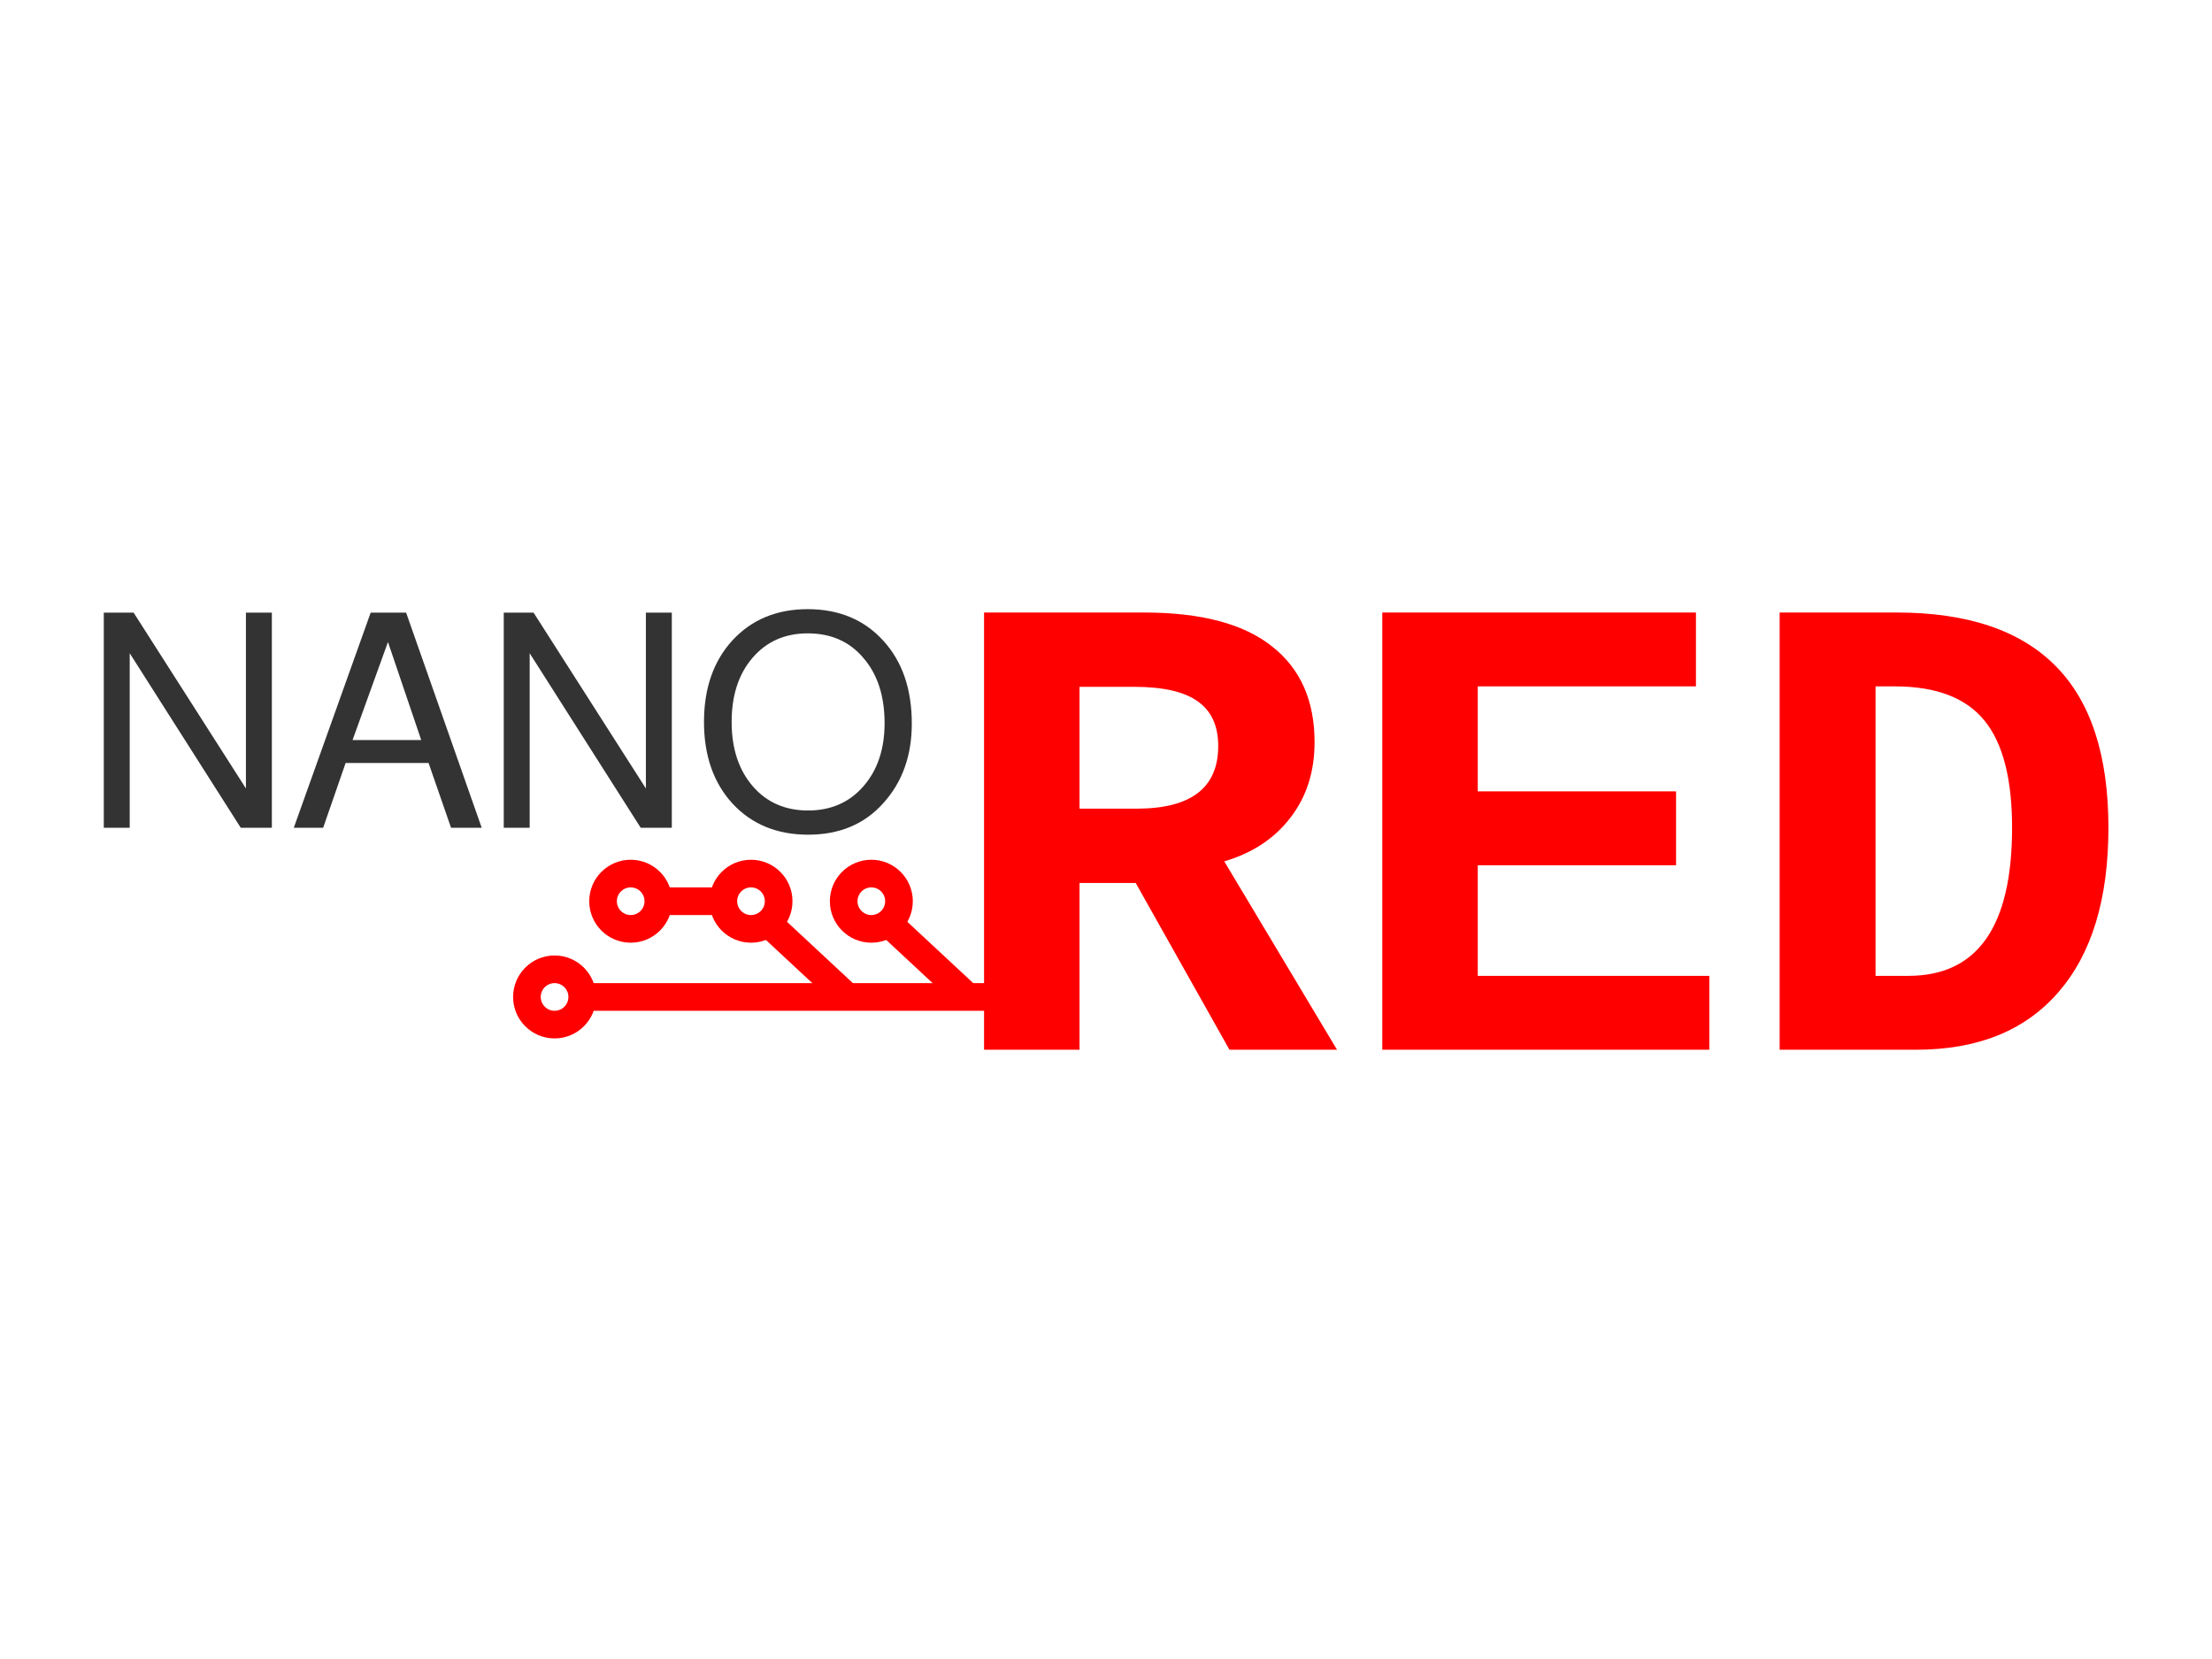
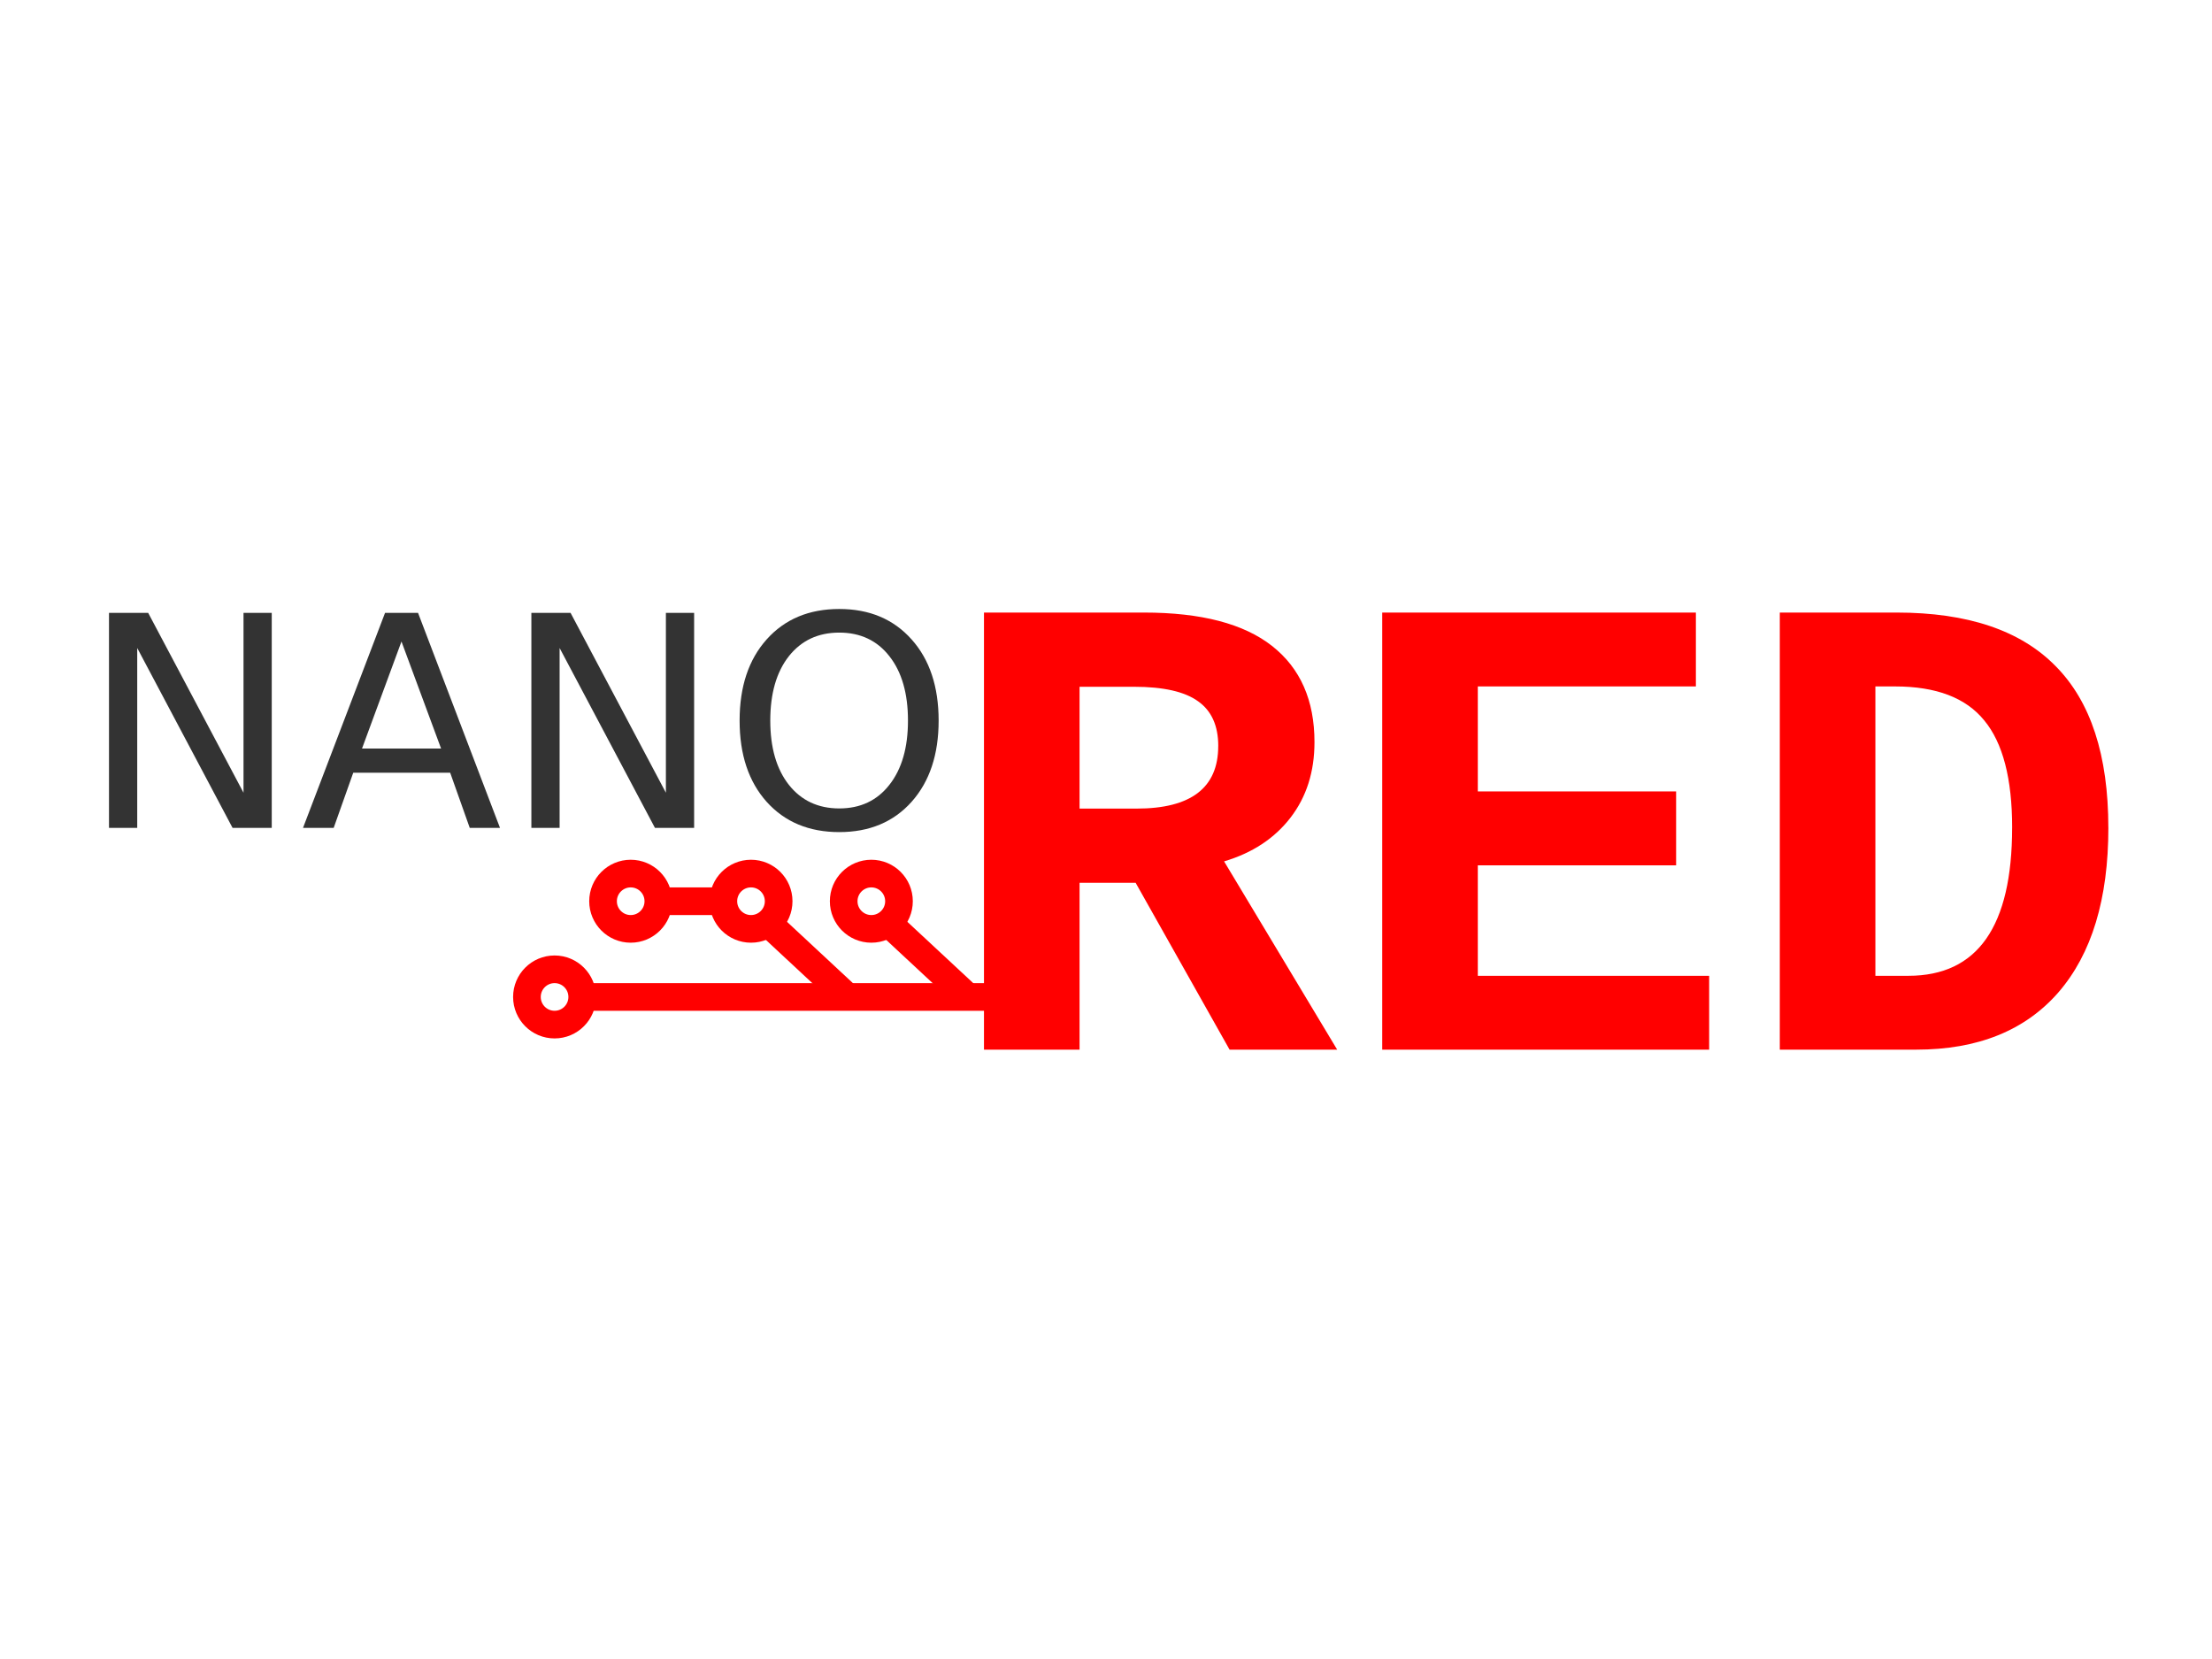
<svg xmlns="http://www.w3.org/2000/svg" width="80" height="60" viewBox="0 0 80 60" version="1.1" id="svg5">
  <defs id="defs2" />
-   <g id="g1778">
-     <text xml:space="preserve" style="font-size:10.667px;font-family:FreeSans;-inkscape-font-specification:FreeSans;fill:#333333;stroke-width:3.78;stroke-linejoin:round;stroke-dasharray:11.339, 11.339" x="2.895" y="29.941" id="text1516">
-       <tspan id="tspan1514" x="2.895" y="29.941" style="font-size:10.667px">NANO</tspan>
-     </text>
-     <text xml:space="preserve" style="font-size:24px;font-family:FreeSans;-inkscape-font-specification:FreeSans;fill:#ff0000;stroke-width:3.78;stroke-linejoin:round;stroke-dasharray:11.339, 11.339" x="33.982" y="37.963" id="text1520">
-       <tspan id="tspan1518" x="33.982" y="37.963" style="font-style:normal;font-variant:normal;font-weight:bold;font-stretch:normal;font-size:24px;font-family:'Liberation Mono';-inkscape-font-specification:'Liberation Mono Bold'">RED</tspan>
-     </text>
+   <g id="g1">
+     <path d="M 3.942,22.165 H 5.359 l 3.448,6.505 v -6.505 h 1.021 v 7.776 H 8.411 L 4.963,23.436 v 6.505 H 3.942 Z m 10.578,1.036 -1.427,3.87 h 2.859 z m -0.594,-1.036 h 1.193 l 2.964,7.776 h -1.094 l -0.708,-1.995 h -3.505 l -0.708,1.995 h -1.109 z m 5.292,0 h 1.417 l 3.448,6.505 v -6.505 h 1.021 v 7.776 h -1.417 l -3.448,-6.505 v 6.505 h -1.021 z m 11.135,0.714 q -1.146,0 -1.823,0.854 -0.672,0.854 -0.672,2.328 0,1.469 0.672,2.323 0.677,0.854 1.823,0.854 1.146,0 1.813,-0.854 0.672,-0.854 0.672,-2.323 0,-1.474 -0.672,-2.328 -0.667,-0.854 -1.813,-0.854 z m 0,-0.854 q 1.635,0 2.615,1.099 0.979,1.094 0.979,2.938 0,1.839 -0.979,2.938 -0.979,1.094 -2.615,1.094 -1.641,0 -2.625,-1.094 -0.979,-1.094 -0.979,-2.938 0,-1.844 0.979,-2.938 0.984,-1.099 2.625,-1.099 z" id="text1516" style="font-size:10.667px;font-family:FreeSans;-inkscape-font-specification:FreeSans;fill:#333333;stroke-width:3.78;stroke-linejoin:round;stroke-dasharray:11.339, 11.339" aria-label="NANO" />
+     <path style="font-weight:bold;font-size:24px;font-family:'Liberation Mono';-inkscape-font-specification:'Liberation Mono Bold';fill:#ff0000;stroke-width:3.78;stroke-linejoin:round;stroke-dasharray:11.339, 11.339" d="M 44.47,37.963 41.072,31.928 H 39.044 v 6.035 H 35.587 V 22.154 h 5.789 q 3.094,0 4.629,1.207 1.535,1.207 1.535,3.48 0,1.605 -0.867,2.73 -0.867,1.125 -2.402,1.582 l 4.09,6.809 z M 44.06,26.982 q 0,-1.102 -0.727,-1.617 Q 42.607,24.838 41.013,24.838 H 39.044 v 4.406 h 2.062 q 2.953,0 2.953,-2.262 z m 5.93,10.98 V 22.154 h 11.344 v 2.672 h -7.887 v 3.797 h 7.172 v 2.672 h -7.172 v 3.996 h 8.367 v 2.672 z m 26.262,-8.027 q 0,3.867 -1.805,5.953 -1.805,2.074 -5.145,2.074 H 64.369 V 22.154 h 4.23 q 3.844,0 5.742,1.934 1.91,1.922 1.91,5.848 z m -3.48,0 q 0,-2.66 -1.008,-3.879 -0.996,-1.23 -3.223,-1.23 H 67.826 v 10.465 h 1.195 q 3.75,0 3.75,-5.355 z" id="text1520" aria-label="RED" />
    <circle style="fill:none;stroke:#ff0000;stroke-width:1;stroke-linejoin:round;stroke-dasharray:none;stroke-opacity:1" id="path2510" cx="31.513" cy="32.594" r="1" />
    <circle style="fill:none;stroke:#ff0000;stroke-width:1;stroke-linejoin:round;stroke-dasharray:none;stroke-opacity:1" id="circle2618" cx="20.057" cy="36.056" r="1" />
    <path style="fill:none;stroke:#ff0000;stroke-width:1;stroke-linejoin:round;stroke-dasharray:none;stroke-opacity:1" d="m 21.057,36.056 h 15.074" id="path2683" />
    <path style="fill:none;stroke:#ff0000;stroke-width:1;stroke-linejoin:round;stroke-dasharray:none;stroke-opacity:1" d="m 32.128,33.382 2.874,2.674" id="path2689" />
    <circle style="fill:none;stroke:#ff0000;stroke-width:1;stroke-linejoin:round;stroke-dasharray:none;stroke-opacity:1" id="circle2787" cx="27.161" cy="32.594" r="1" />
    <path style="fill:none;stroke:#ff0000;stroke-width:1;stroke-linejoin:round;stroke-dasharray:none;stroke-opacity:1" d="m 27.776,33.382 2.874,2.674" id="path2789" />
    <circle style="fill:none;stroke:#ff0000;stroke-width:1;stroke-linejoin:round;stroke-dasharray:none;stroke-opacity:1" id="circle2893" cx="22.81" cy="32.594" r="1" />
    <path style="fill:none;stroke:#ff0000;stroke-width:1;stroke-linejoin:round;stroke-dasharray:none;stroke-opacity:1" d="m 23.81,32.594 h 2.352" id="path2895" />
  </g>
</svg>
